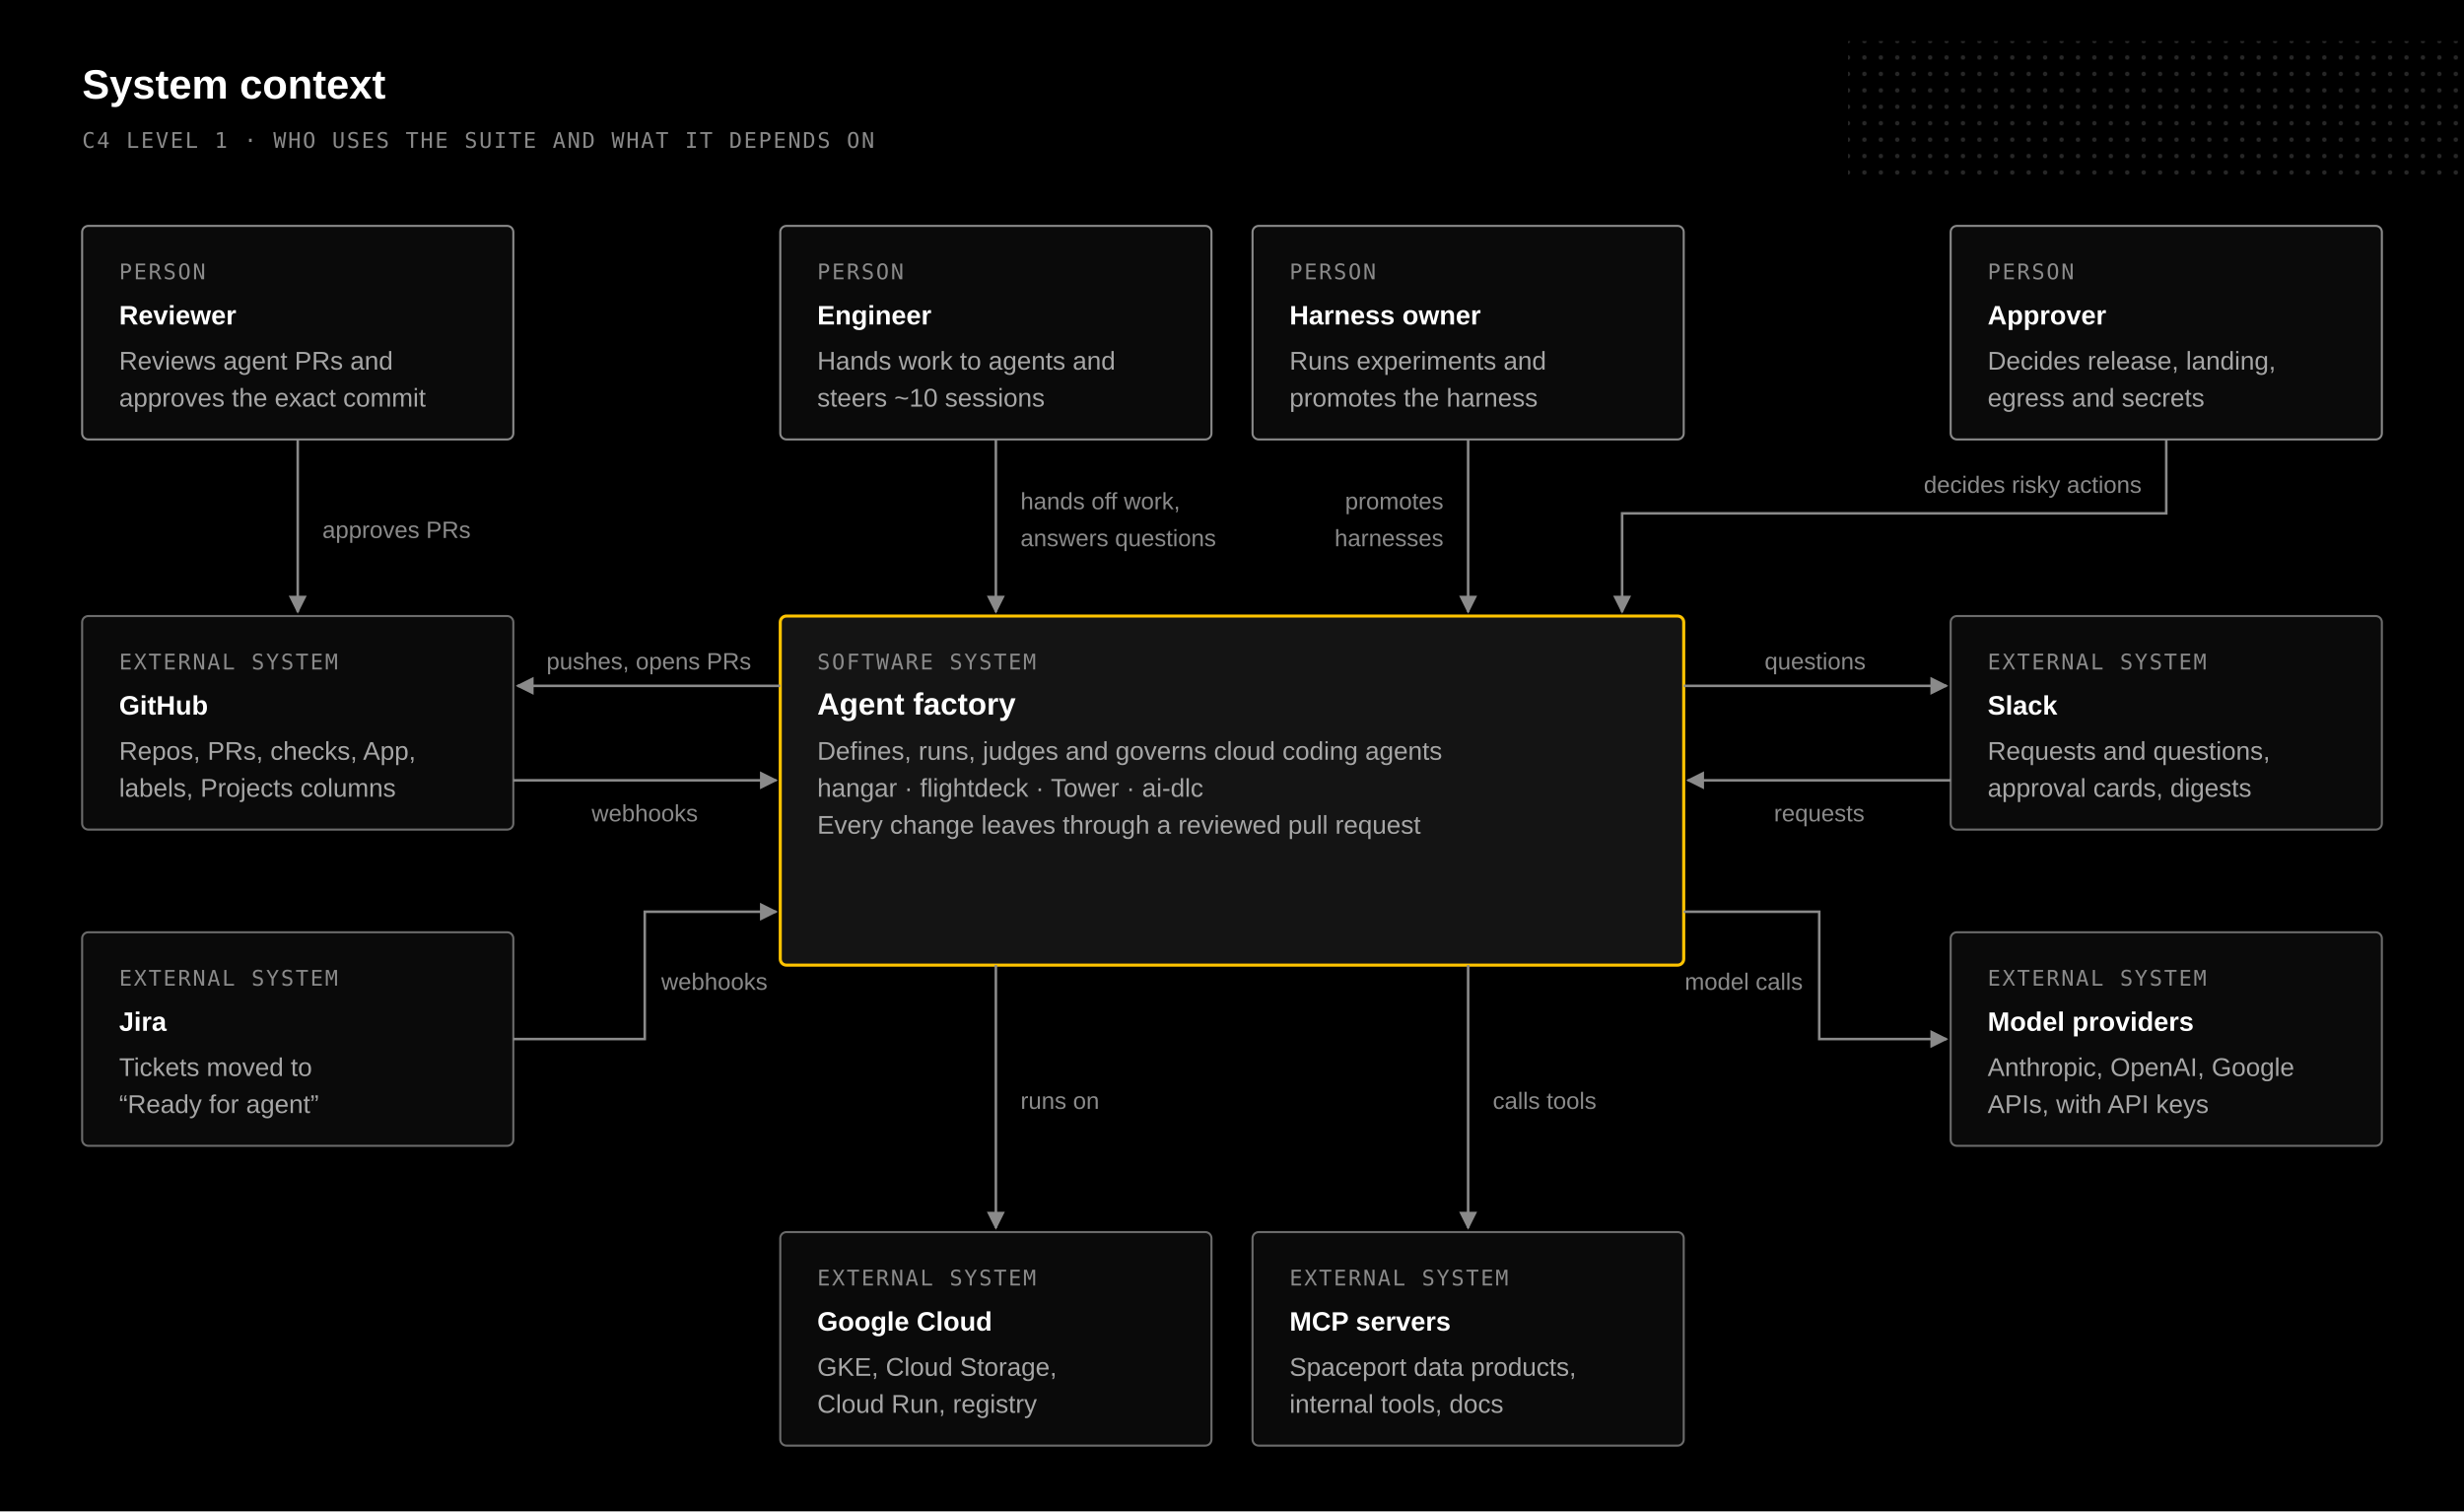
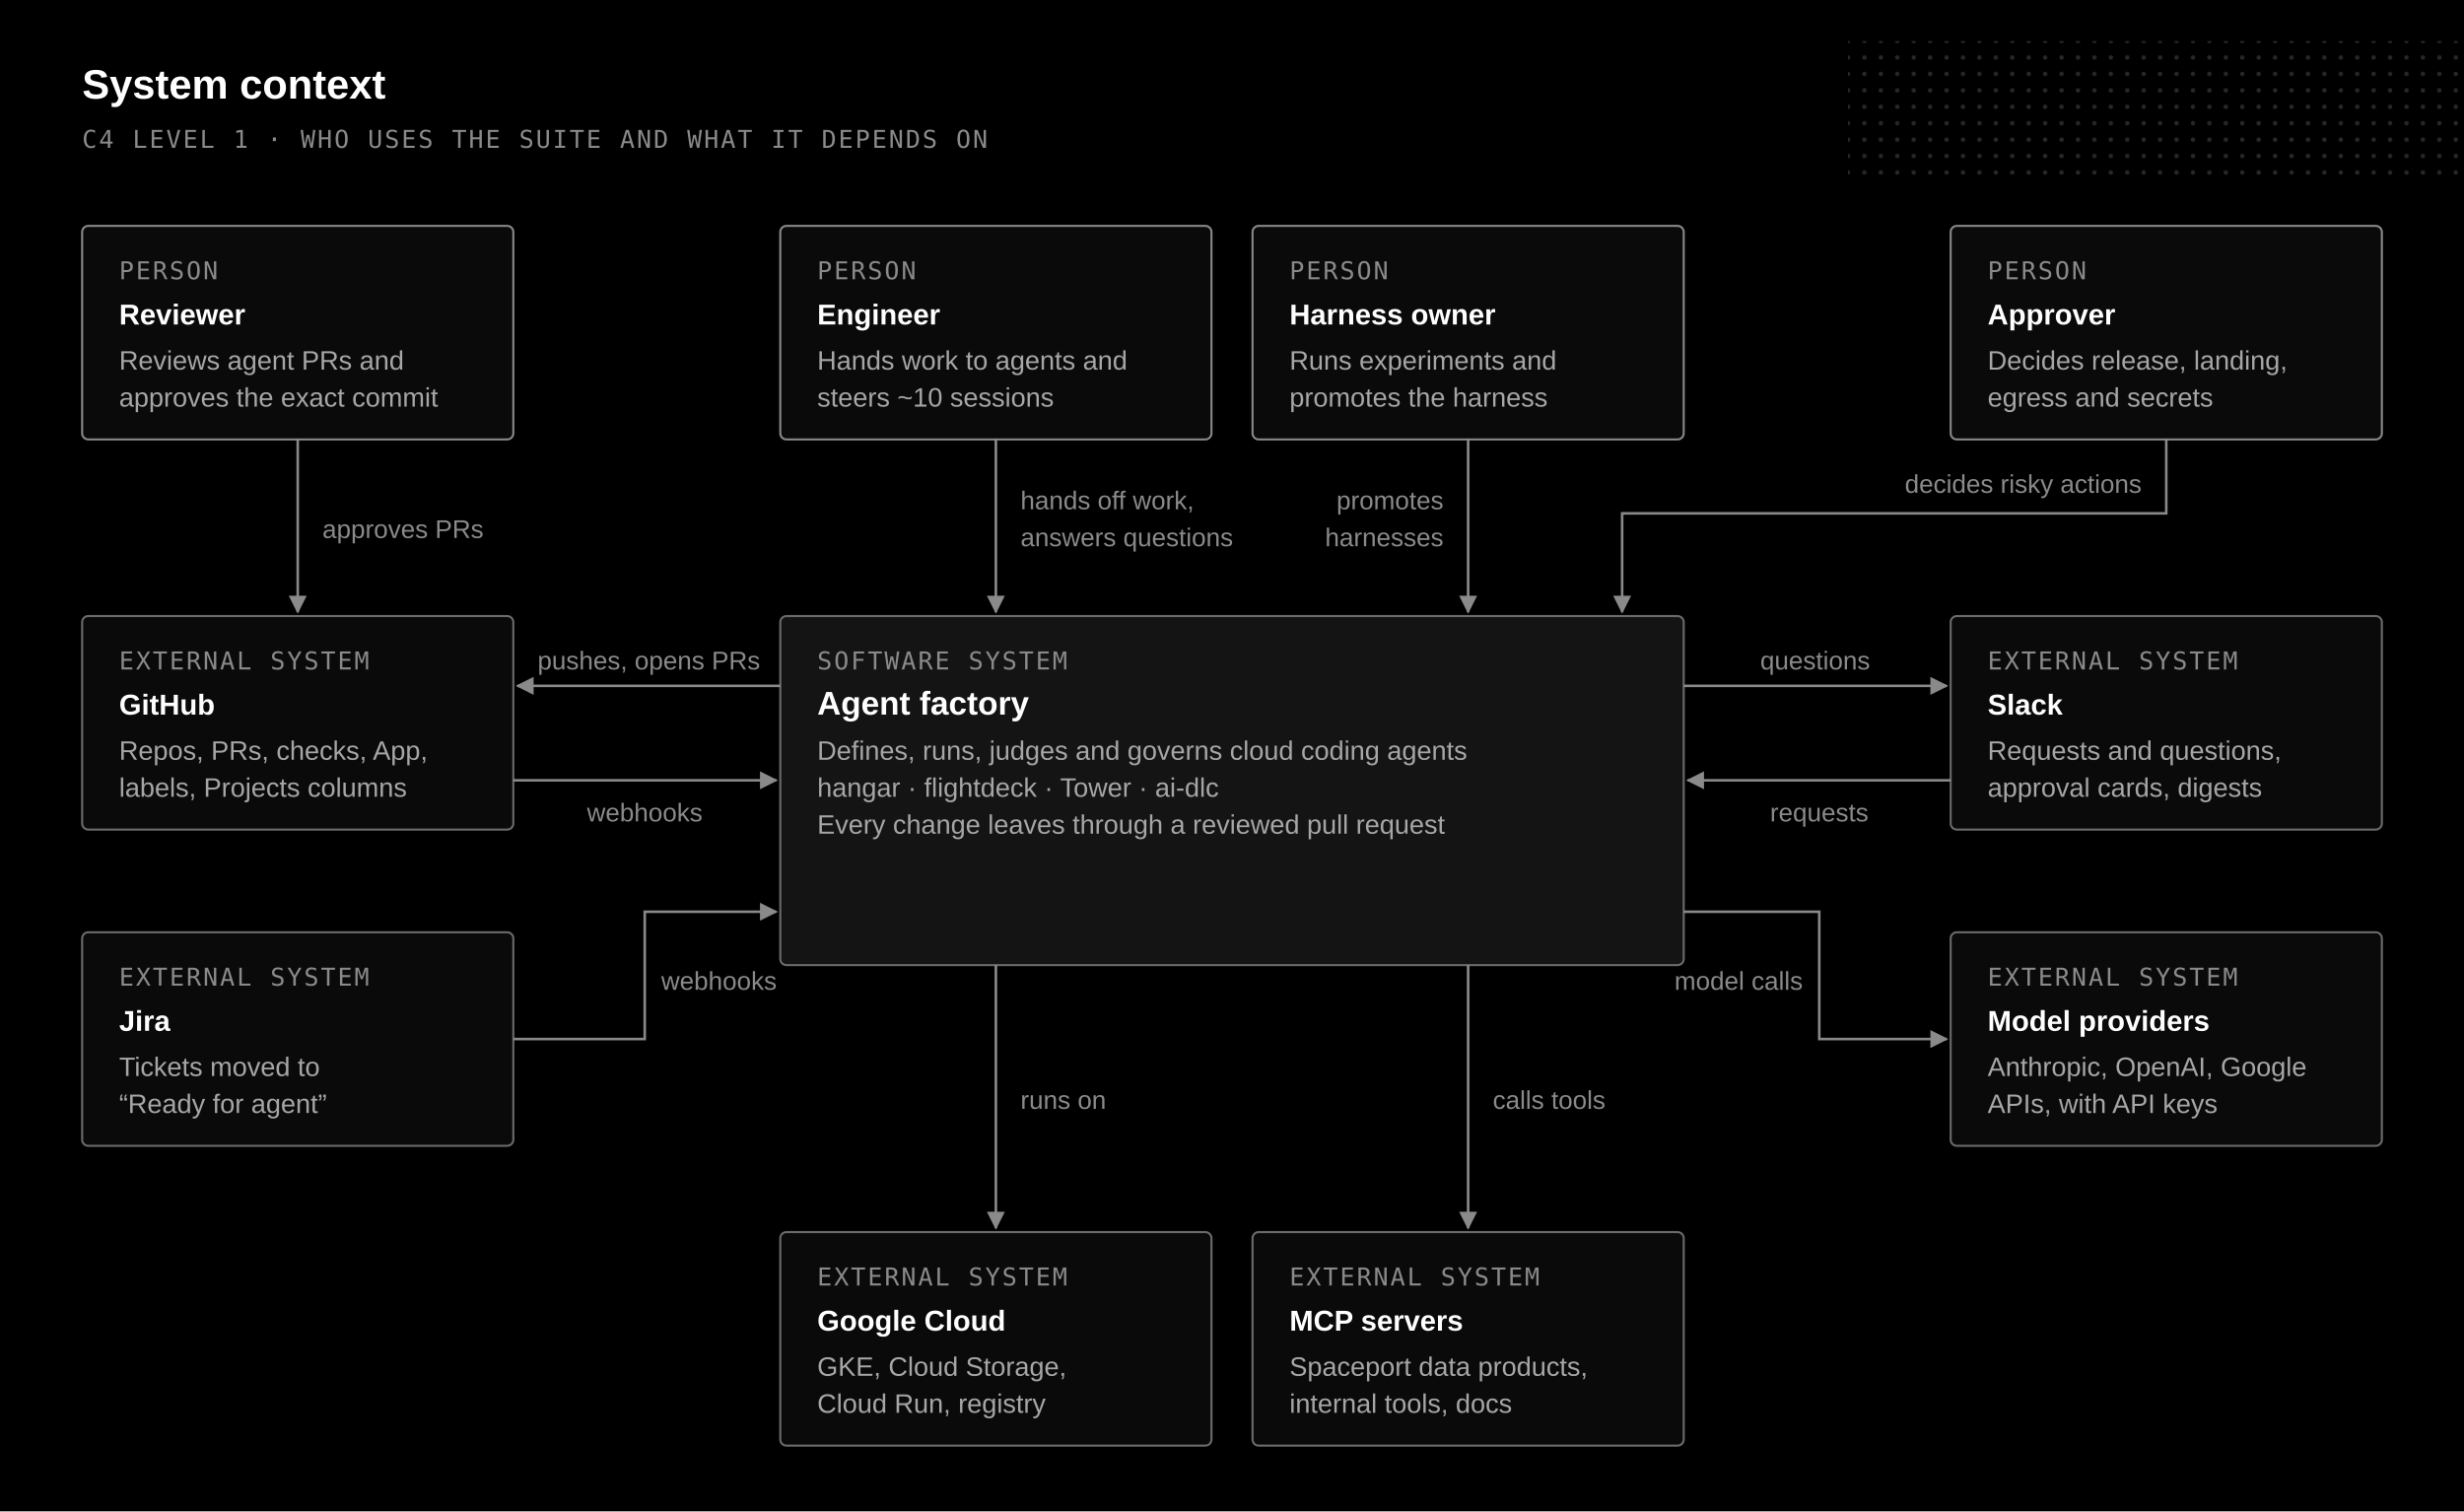
<svg xmlns="http://www.w3.org/2000/svg" class="af-d" viewBox="0 0 1200 736" role="img" aria-label="System context">
  <style>
  .af-d .bg { fill: var(--af-canvas, #000000); }
  .af-d .box { fill: var(--af-raised, #141414); }
-   .af-d .box-hub { fill: var(--af-raised, #141414); stroke: var(--af-brand-line, #FFC400); stroke-width: 1.5; }
+   .af-d .box-hub { fill: var(--af-raised, #141414); stroke: var(--af-line-strong, #6B6B6B); stroke-width: 1; }
  .af-d .box-plan { fill: none; stroke: var(--af-line-strong, #6B6B6B); stroke-width: 1; stroke-dasharray: 4 4; }
  .af-d .box-ext { fill: var(--af-surface, #0A0A0A); stroke: var(--af-line-strong, #6B6B6B); stroke-width: 1; }
  .af-d .person { fill: var(--af-surface, #0A0A0A); stroke: var(--af-fg-subtle, #8A8A8A); stroke-width: 1; }
  .af-d .bound { fill: none; stroke: var(--af-rule, #424242); stroke-width: 1; stroke-dasharray: 2 5; }
  .af-d .bound-fill { fill: var(--af-surface, #0A0A0A); }
-   .af-d .name { font: 700 15px "Archivo", "Helvetica Neue", Arial, sans-serif; font-stretch: 125%; fill: var(--af-fg, #FFFFFF); }
-   .af-d .name-s { font: 700 13px "Archivo", "Helvetica Neue", Arial, sans-serif; font-stretch: 125%; fill: var(--af-fg, #FFFFFF); }
+   .af-d .name { font: 700 16px "Archivo", "Helvetica Neue", Arial, sans-serif; font-stretch: 125%; fill: var(--af-fg, #FFFFFF); }
+   .af-d .name-s { font: 700 14px "Archivo", "Helvetica Neue", Arial, sans-serif; font-stretch: 125%; fill: var(--af-fg, #FFFFFF); }
  .af-d .title { font: 700 20px "Archivo", "Helvetica Neue", Arial, sans-serif; font-stretch: 125%; fill: var(--af-fg, #FFFFFF); }
-   .af-d .body { font: 400 12.5px "Red Hat Text", "Helvetica Neue", Arial, sans-serif; fill: var(--af-fg-muted, #A6A6A6); }
-   .af-d .lbl { font: 500 10.5px "DM Mono", ui-monospace, Menlo, monospace; letter-spacing: .08em; fill: var(--af-fg-subtle, #8A8A8A); }
-   .af-d .lbl-hi { font: 500 10.5px "DM Mono", ui-monospace, Menlo, monospace; letter-spacing: .08em; fill: var(--af-brand-text, #FFC400); }
+   .af-d .body { font: 400 13px "Red Hat Text", "Helvetica Neue", Arial, sans-serif; fill: var(--af-fg-muted, #A6A6A6); }
+   .af-d .lbl { font: 500 12px "DM Mono", ui-monospace, Menlo, monospace; letter-spacing: .08em; fill: var(--af-fg-subtle, #8A8A8A); }
+   .af-d .lbl-hi { font: 500 12px "DM Mono", ui-monospace, Menlo, monospace; letter-spacing: .08em; fill: var(--af-brand-text, #FFC400); }
  .af-d .edge { fill: none; stroke: var(--af-fg-subtle, #8A8A8A); stroke-width: 1.25; }
  .af-d .edge-plan { fill: none; stroke: var(--af-fg-subtle, #8A8A8A); stroke-width: 1.25; stroke-dasharray: 5 4; }
-   .af-d .elabel { font: 400 11.5px "Red Hat Text", "Helvetica Neue", Arial, sans-serif; fill: var(--af-fg-subtle, #8A8A8A); }
+   .af-d .elabel { font: 400 12.5px "Red Hat Text", "Helvetica Neue", Arial, sans-serif; fill: var(--af-fg-subtle, #8A8A8A); }
  .af-d .arrowhead { fill: var(--af-fg-subtle, #8A8A8A); }
  .af-d .dot { fill: var(--af-dot-field, #262626); }
</style>
  <defs>
    <marker id="system-context-arrow" viewBox="0 0 10 10" refX="9" refY="5" markerWidth="7" markerHeight="7" orient="auto-start-reverse">
      <path class="arrowhead" d="M0 0L10 5L0 10z" />
    </marker>
  </defs>
  <rect class="bg" width="1200" height="736" />
  <pattern id="system-context-dots" width="8" height="8" patternUnits="userSpaceOnUse">
    <circle class="dot" cx="4" cy="4" r="1.1" />
  </pattern>
  <rect x="900" y="20" width="300" height="70" fill="url(#system-context-dots)" />
  <text class="title" x="40" y="48" text-anchor="start">System context</text>
  <text class="lbl" x="40" y="72" text-anchor="start">C4 LEVEL 1  ·  WHO USES THE SUITE AND WHAT IT DEPENDS ON</text>
  <rect class="person" x="40" y="110" width="210" height="104" rx="3" />
  <text class="lbl" x="58" y="136">PERSON</text>
  <text class="name-s" x="58" y="158">Reviewer</text>
  <text class="body" x="58" y="180">Reviews agent PRs and</text>
  <text class="body" x="58" y="198">approves the exact commit</text>
  <rect class="person" x="380" y="110" width="210" height="104" rx="3" />
  <text class="lbl" x="398" y="136">PERSON</text>
  <text class="name-s" x="398" y="158">Engineer</text>
  <text class="body" x="398" y="180">Hands work to agents and</text>
  <text class="body" x="398" y="198">steers ~10 sessions</text>
  <rect class="person" x="610" y="110" width="210" height="104" rx="3" />
  <text class="lbl" x="628" y="136">PERSON</text>
  <text class="name-s" x="628" y="158">Harness owner</text>
  <text class="body" x="628" y="180">Runs experiments and</text>
  <text class="body" x="628" y="198">promotes the harness</text>
  <rect class="person" x="950" y="110" width="210" height="104" rx="3" />
  <text class="lbl" x="968" y="136">PERSON</text>
  <text class="name-s" x="968" y="158">Approver</text>
  <text class="body" x="968" y="180">Decides release, landing,</text>
  <text class="body" x="968" y="198">egress and secrets</text>
  <rect class="box-hub" x="380" y="300" width="440" height="170" rx="3" />
  <text class="lbl" x="398" y="326">SOFTWARE SYSTEM</text>
  <text class="name" x="398" y="348">Agent factory</text>
  <text class="body" x="398" y="370">Defines, runs, judges and governs cloud coding agents</text>
  <text class="body" x="398" y="388">hangar · flightdeck · Tower · ai-dlc</text>
  <text class="body" x="398" y="406">Every change leaves through a reviewed pull request</text>
  <rect class="box-ext" x="40" y="300" width="210" height="104" rx="3" />
  <text class="lbl" x="58" y="326">EXTERNAL SYSTEM</text>
  <text class="name-s" x="58" y="348">GitHub</text>
  <text class="body" x="58" y="370">Repos, PRs, checks, App,</text>
  <text class="body" x="58" y="388">labels, Projects columns</text>
  <rect class="box-ext" x="40" y="454" width="210" height="104" rx="3" />
  <text class="lbl" x="58" y="480">EXTERNAL SYSTEM</text>
  <text class="name-s" x="58" y="502">Jira</text>
  <text class="body" x="58" y="524">Tickets moved to</text>
  <text class="body" x="58" y="542">“Ready for agent”</text>
  <rect class="box-ext" x="950" y="300" width="210" height="104" rx="3" />
  <text class="lbl" x="968" y="326">EXTERNAL SYSTEM</text>
  <text class="name-s" x="968" y="348">Slack</text>
  <text class="body" x="968" y="370">Requests and questions,</text>
  <text class="body" x="968" y="388">approval cards, digests</text>
  <rect class="box-ext" x="950" y="454" width="210" height="104" rx="3" />
  <text class="lbl" x="968" y="480">EXTERNAL SYSTEM</text>
  <text class="name-s" x="968" y="502">Model providers</text>
  <text class="body" x="968" y="524">Anthropic, OpenAI, Google</text>
  <text class="body" x="968" y="542">APIs, with API keys</text>
  <rect class="box-ext" x="380" y="600" width="210" height="104" rx="3" />
  <text class="lbl" x="398" y="626">EXTERNAL SYSTEM</text>
  <text class="name-s" x="398" y="648">Google Cloud</text>
  <text class="body" x="398" y="670">GKE, Cloud Storage,</text>
  <text class="body" x="398" y="688">Cloud Run, registry</text>
  <rect class="box-ext" x="610" y="600" width="210" height="104" rx="3" />
  <text class="lbl" x="628" y="626">EXTERNAL SYSTEM</text>
  <text class="name-s" x="628" y="648">MCP servers</text>
  <text class="body" x="628" y="670">Spaceport data products,</text>
  <text class="body" x="628" y="688">internal tools, docs</text>
  <path class="edge" d="M145 214V298" marker-end="url(#system-context-arrow)" />
  <text class="elabel" x="157" y="262" text-anchor="start">approves PRs</text>
  <path class="edge" d="M485 214V298" marker-end="url(#system-context-arrow)" />
  <text class="elabel" x="497" y="248" text-anchor="start">hands off work,</text>
  <text class="elabel" x="497" y="266" text-anchor="start">answers questions</text>
  <path class="edge" d="M715 214V298" marker-end="url(#system-context-arrow)" />
  <text class="elabel" x="703" y="248" text-anchor="end">promotes</text>
  <text class="elabel" x="703" y="266" text-anchor="end">harnesses</text>
  <path class="edge" d="M1055 214V250H790V298" marker-end="url(#system-context-arrow)" />
  <text class="elabel" x="1043" y="240" text-anchor="end">decides risky actions</text>
  <path class="edge" d="M380 334H252" marker-end="url(#system-context-arrow)" />
  <text class="elabel" x="316" y="326" text-anchor="middle">pushes, opens PRs</text>
  <path class="edge" d="M250 380H378" marker-end="url(#system-context-arrow)" />
  <text class="elabel" x="314" y="400" text-anchor="middle">webhooks</text>
  <path class="edge" d="M250 506H314V444H378" marker-end="url(#system-context-arrow)" />
  <text class="elabel" x="322" y="482" text-anchor="start">webhooks</text>
  <path class="edge" d="M820 334H948" marker-end="url(#system-context-arrow)" />
  <text class="elabel" x="884" y="326" text-anchor="middle">questions</text>
  <path class="edge" d="M950 380H822" marker-end="url(#system-context-arrow)" />
  <text class="elabel" x="886" y="400" text-anchor="middle">requests</text>
  <path class="edge" d="M820 444H886V506H948" marker-end="url(#system-context-arrow)" />
  <text class="elabel" x="878" y="482" text-anchor="end">model calls</text>
  <path class="edge" d="M485 470V598" marker-end="url(#system-context-arrow)" />
  <text class="elabel" x="497" y="540" text-anchor="start">runs on</text>
  <path class="edge" d="M715 470V598" marker-end="url(#system-context-arrow)" />
  <text class="elabel" x="727" y="540" text-anchor="start">calls tools</text>
</svg>
